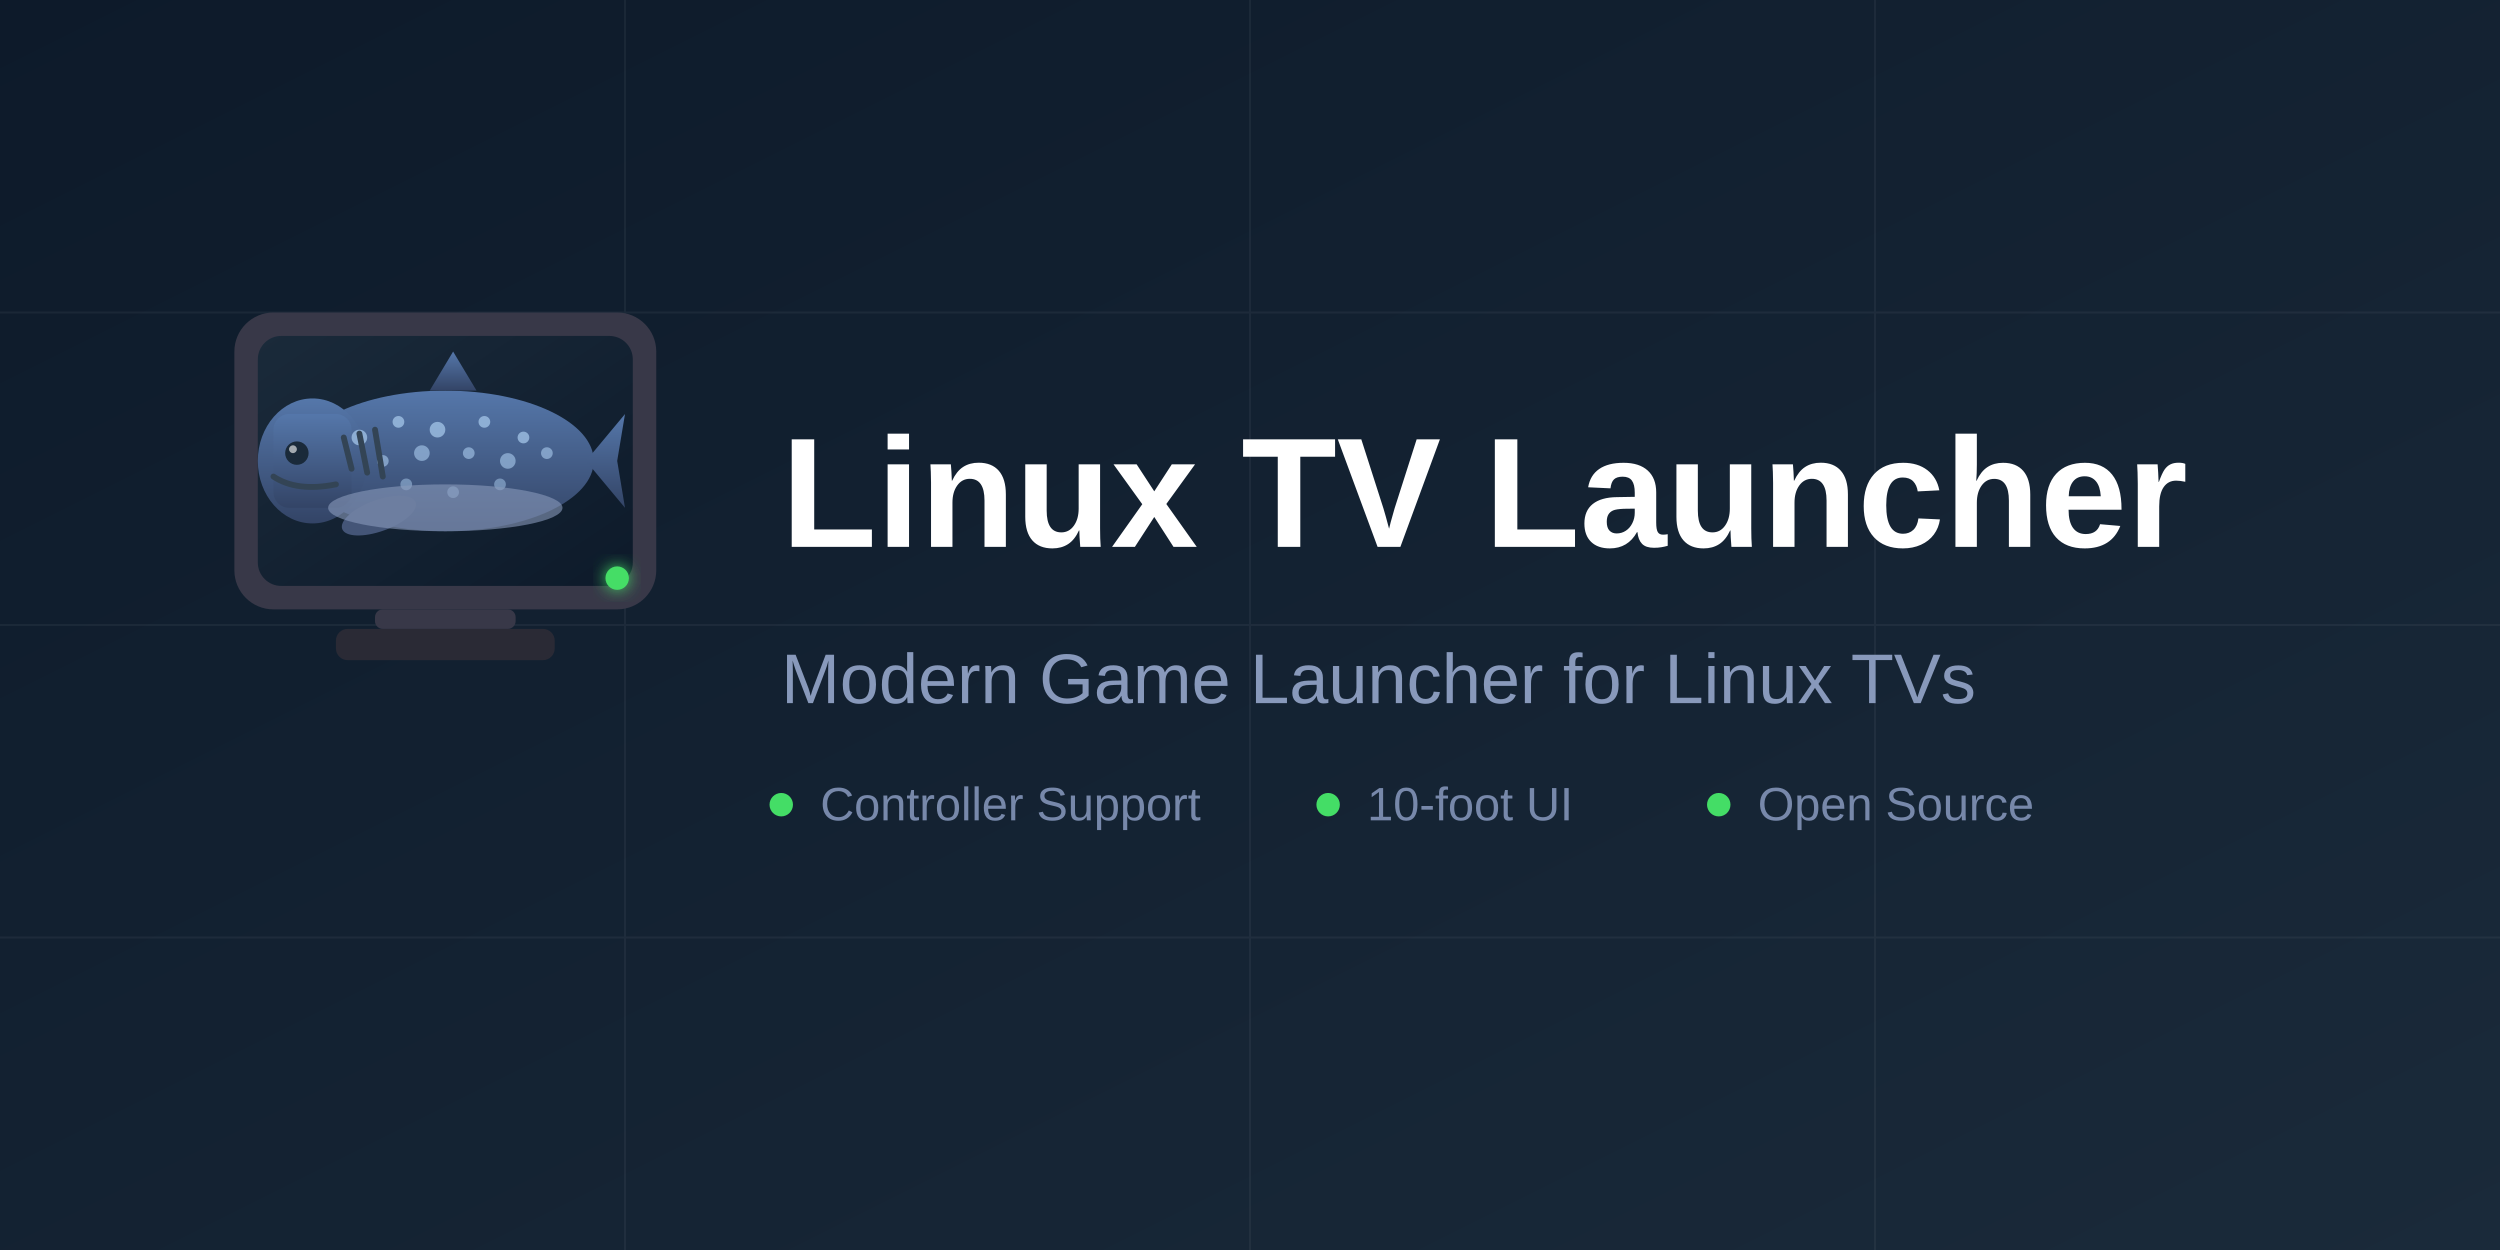
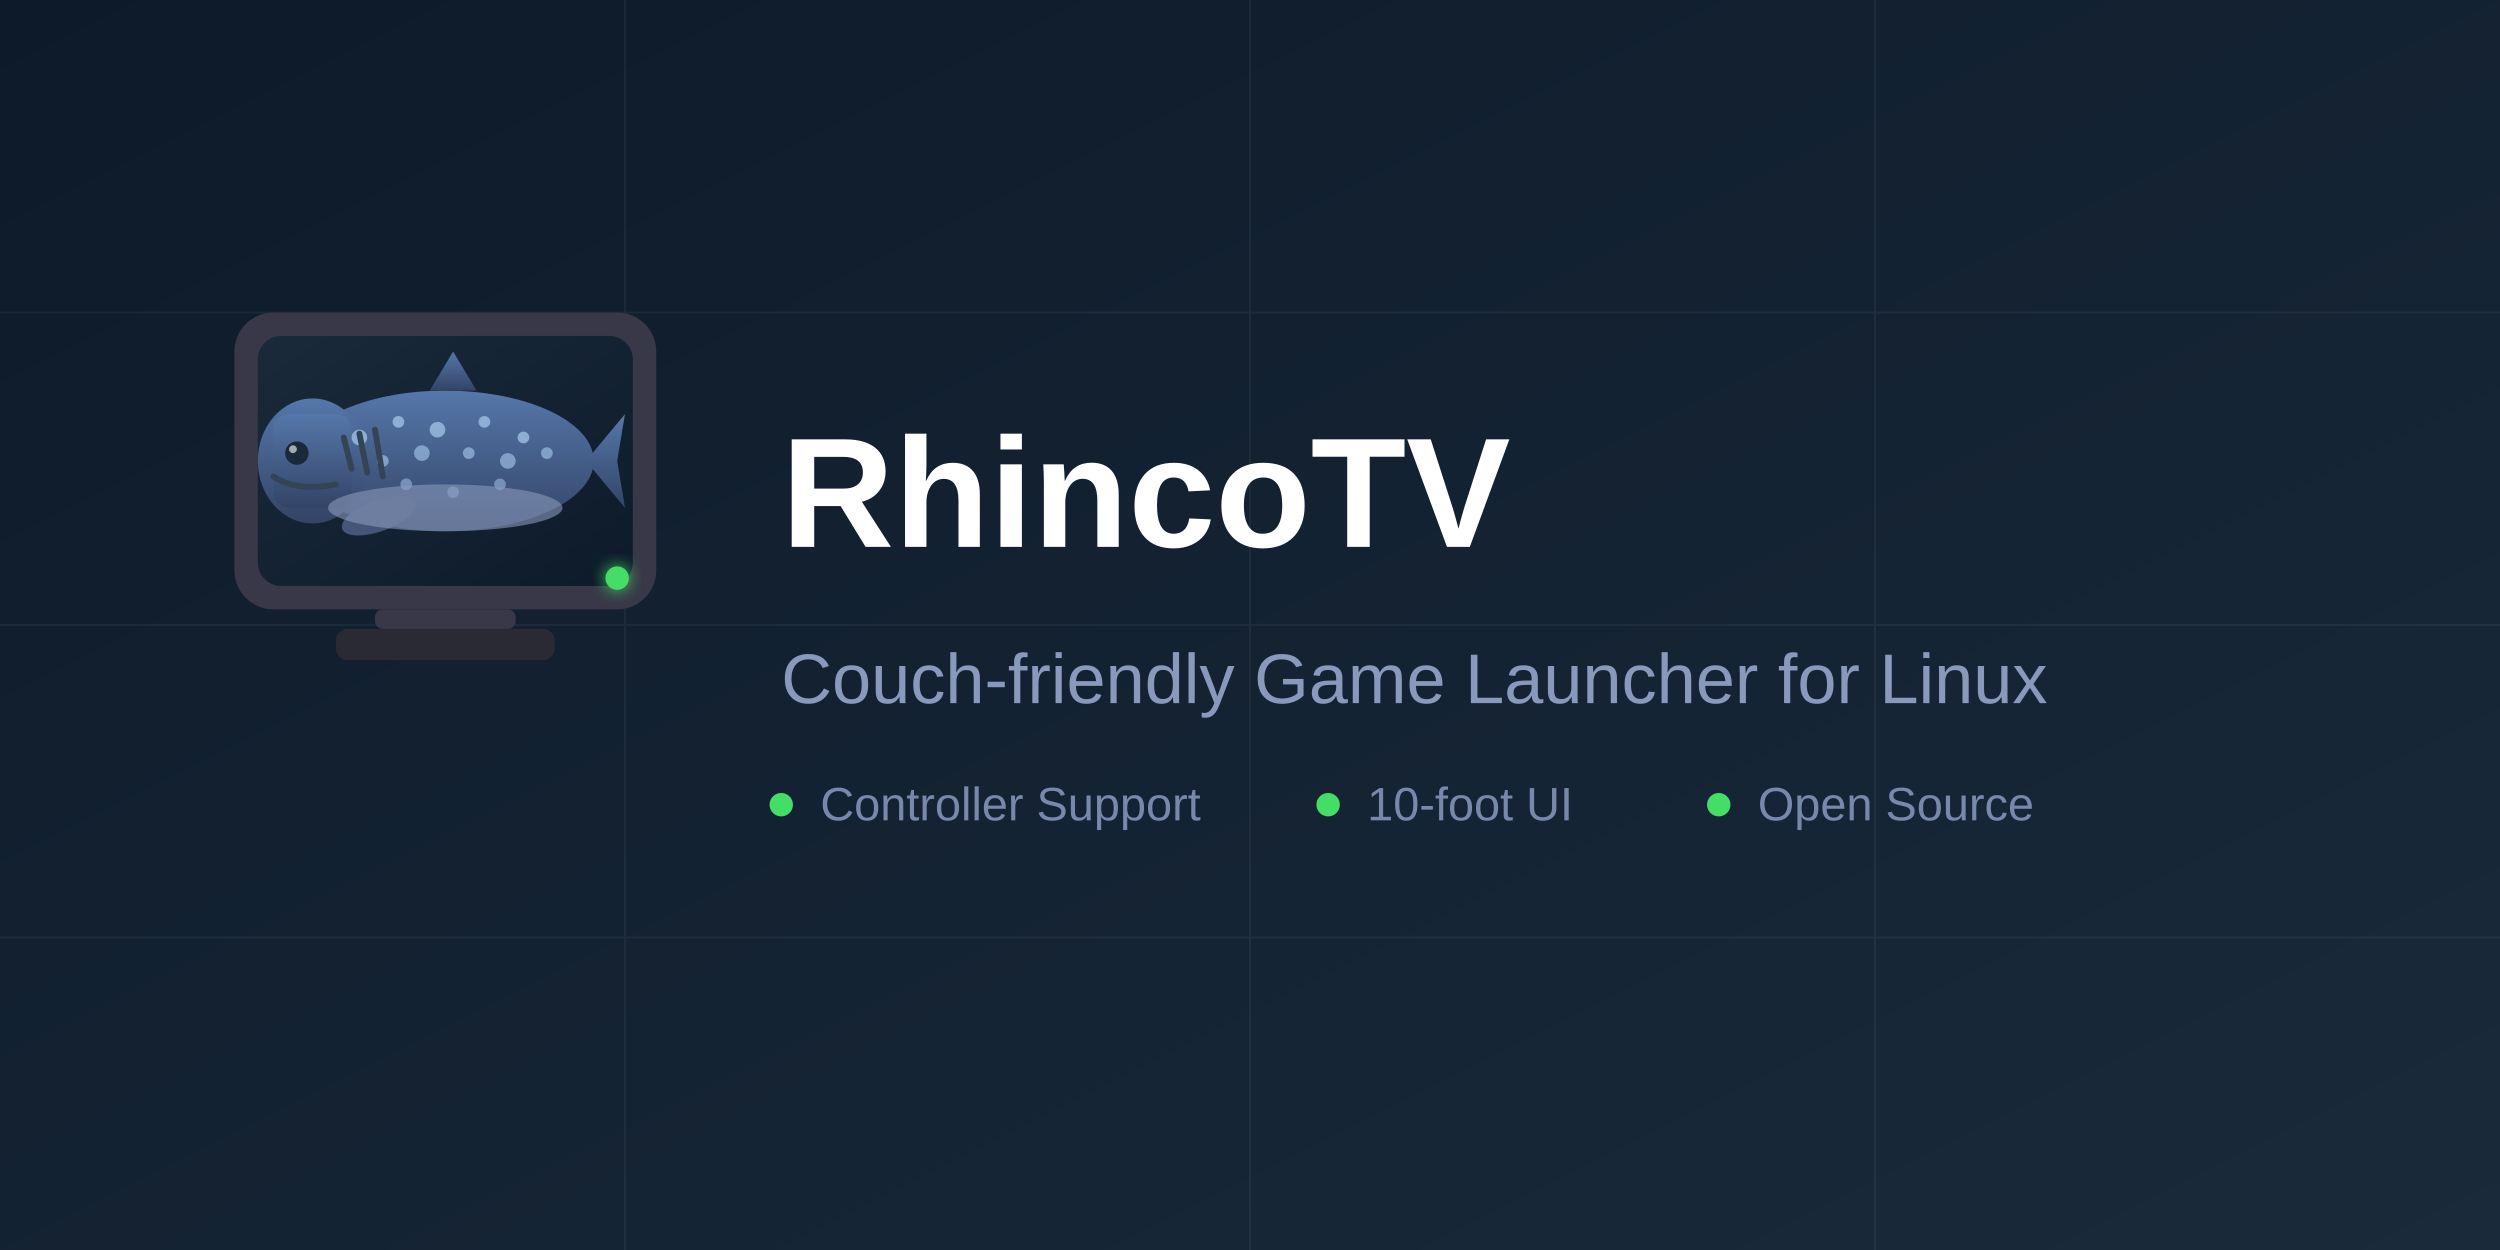
<svg xmlns="http://www.w3.org/2000/svg" width="1280" height="640" viewBox="0 0 1280 640">
  <defs>
    <linearGradient id="bgGrad" x1="0%" y1="0%" x2="100%" y2="100%">
      <stop offset="0%" style="stop-color:#0d1a2a;stop-opacity:1" />
      <stop offset="100%" style="stop-color:#1a2a3a;stop-opacity:1" />
    </linearGradient>
    <linearGradient id="screenGrad" x1="0%" y1="0%" x2="100%" y2="100%">
      <stop offset="0%" style="stop-color:#1a2a3a;stop-opacity:1" />
      <stop offset="100%" style="stop-color:#0d1a2a;stop-opacity:1" />
    </linearGradient>
    <linearGradient id="whaleGrad" x1="0%" y1="0%" x2="0%" y2="100%">
      <stop offset="0%" style="stop-color:#5577aa;stop-opacity:1" />
      <stop offset="100%" style="stop-color:#334466;stop-opacity:1" />
    </linearGradient>
    <filter id="glow" x="-50%" y="-50%" width="200%" height="200%">
      <feGaussianBlur stdDeviation="4" result="coloredBlur" />
      <feMerge>
        <feMergeNode in="coloredBlur" />
        <feMergeNode in="SourceGraphic" />
      </feMerge>
    </filter>
  </defs>
  <rect width="1280" height="640" fill="url(#bgGrad)" />
  <g opacity="0.05">
    <line x1="0" y1="160" x2="1280" y2="160" stroke="#ffffff" stroke-width="1" />
    <line x1="0" y1="320" x2="1280" y2="320" stroke="#ffffff" stroke-width="1" />
    <line x1="0" y1="480" x2="1280" y2="480" stroke="#ffffff" stroke-width="1" />
    <line x1="320" y1="0" x2="320" y2="640" stroke="#ffffff" stroke-width="1" />
    <line x1="640" y1="0" x2="640" y2="640" stroke="#ffffff" stroke-width="1" />
    <line x1="960" y1="0" x2="960" y2="640" stroke="#ffffff" stroke-width="1" />
  </g>
  <g transform="translate(120, 160)">
    <rect x="0" y="0" width="216" height="152" rx="20" ry="20" fill="#383848" />
    <rect x="12" y="12" width="192" height="128" rx="12" ry="12" fill="url(#screenGrad)" />
    <ellipse cx="108" cy="76" rx="76" ry="36" fill="url(#whaleGrad)" />
    <ellipse cx="40" cy="76" rx="28" ry="32" fill="url(#whaleGrad)" />
    <rect x="20" y="52" width="40" height="48" rx="8" fill="url(#whaleGrad)" />
    <path d="M180,76 L200,52 L196,76 L200,100 Z" fill="url(#whaleGrad)" />
    <path d="M100,40 L112,20 L124,40 Z" fill="url(#whaleGrad)" />
    <ellipse cx="74" cy="104" rx="20" ry="8" fill="#445577" transform="rotate(-20 74 104)" />
    <circle cx="64" cy="64" r="4" fill="#aaccee" opacity="0.7" />
    <circle cx="84" cy="56" r="3" fill="#aaccee" opacity="0.7" />
    <circle cx="104" cy="60" r="4" fill="#aaccee" opacity="0.7" />
    <circle cx="128" cy="56" r="3" fill="#aaccee" opacity="0.7" />
    <circle cx="148" cy="64" r="3" fill="#aaccee" opacity="0.7" />
    <circle cx="76" cy="76" r="3" fill="#aaccee" opacity="0.6" />
    <circle cx="96" cy="72" r="4" fill="#aaccee" opacity="0.6" />
    <circle cx="120" cy="72" r="3" fill="#aaccee" opacity="0.6" />
    <circle cx="140" cy="76" r="4" fill="#aaccee" opacity="0.6" />
    <circle cx="160" cy="72" r="3" fill="#aaccee" opacity="0.6" />
    <circle cx="88" cy="88" r="3" fill="#aaccee" opacity="0.5" />
    <circle cx="112" cy="92" r="3" fill="#aaccee" opacity="0.5" />
    <circle cx="136" cy="88" r="3" fill="#aaccee" opacity="0.5" />
    <ellipse cx="108" cy="100" rx="60" ry="12" fill="#8899bb" opacity="0.6" />
    <line x1="56" y1="64" x2="60" y2="80" stroke="#334455" stroke-width="3" stroke-linecap="round" />
    <line x1="64" y1="62" x2="68" y2="82" stroke="#334455" stroke-width="3" stroke-linecap="round" />
    <line x1="72" y1="60" x2="76" y2="84" stroke="#334455" stroke-width="3" stroke-linecap="round" />
    <circle cx="32" cy="72" r="6" fill="#1a2a3a" />
    <circle cx="30" cy="70" r="2" fill="#ffffff" opacity="0.6" />
    <path d="M20,84 Q32,92 52,88" stroke="#334455" stroke-width="3" fill="none" stroke-linecap="round" />
    <rect x="72" y="152" width="72" height="10" rx="4" ry="4" fill="#383848" />
    <rect x="52" y="162" width="112" height="16" rx="6" ry="6" fill="#2a2a35" />
    <circle cx="196" cy="136" r="6" fill="#44dd66" filter="url(#glow)" />
  </g>
-   <text x="400" y="280" font-family="Arial, sans-serif" font-size="80" font-weight="bold" fill="#ffffff">Linux TV Launcher</text>
-   <text x="400" y="360" font-family="Arial, sans-serif" font-size="36" fill="#8899bb">Modern Game Launcher for Linux TVs</text>
+   <text x="400" y="280" font-family="Arial, sans-serif" font-size="80" font-weight="bold" fill="#ffffff">RhincoTV</text>
+   <text x="400" y="360" font-family="Arial, sans-serif" font-size="36" fill="#8899bb">Couch-friendly Game Launcher for Linux</text>
  <g transform="translate(400, 420)" font-family="Arial, sans-serif" font-size="24" fill="#7788aa">
    <circle cx="0" cy="-8" r="6" fill="#44dd66" />
    <text x="20" y="0">Controller Support</text>
    <circle cx="280" cy="-8" r="6" fill="#44dd66" />
    <text x="300" y="0">10-foot UI</text>
    <circle cx="480" cy="-8" r="6" fill="#44dd66" />
    <text x="500" y="0">Open Source</text>
  </g>
</svg>
